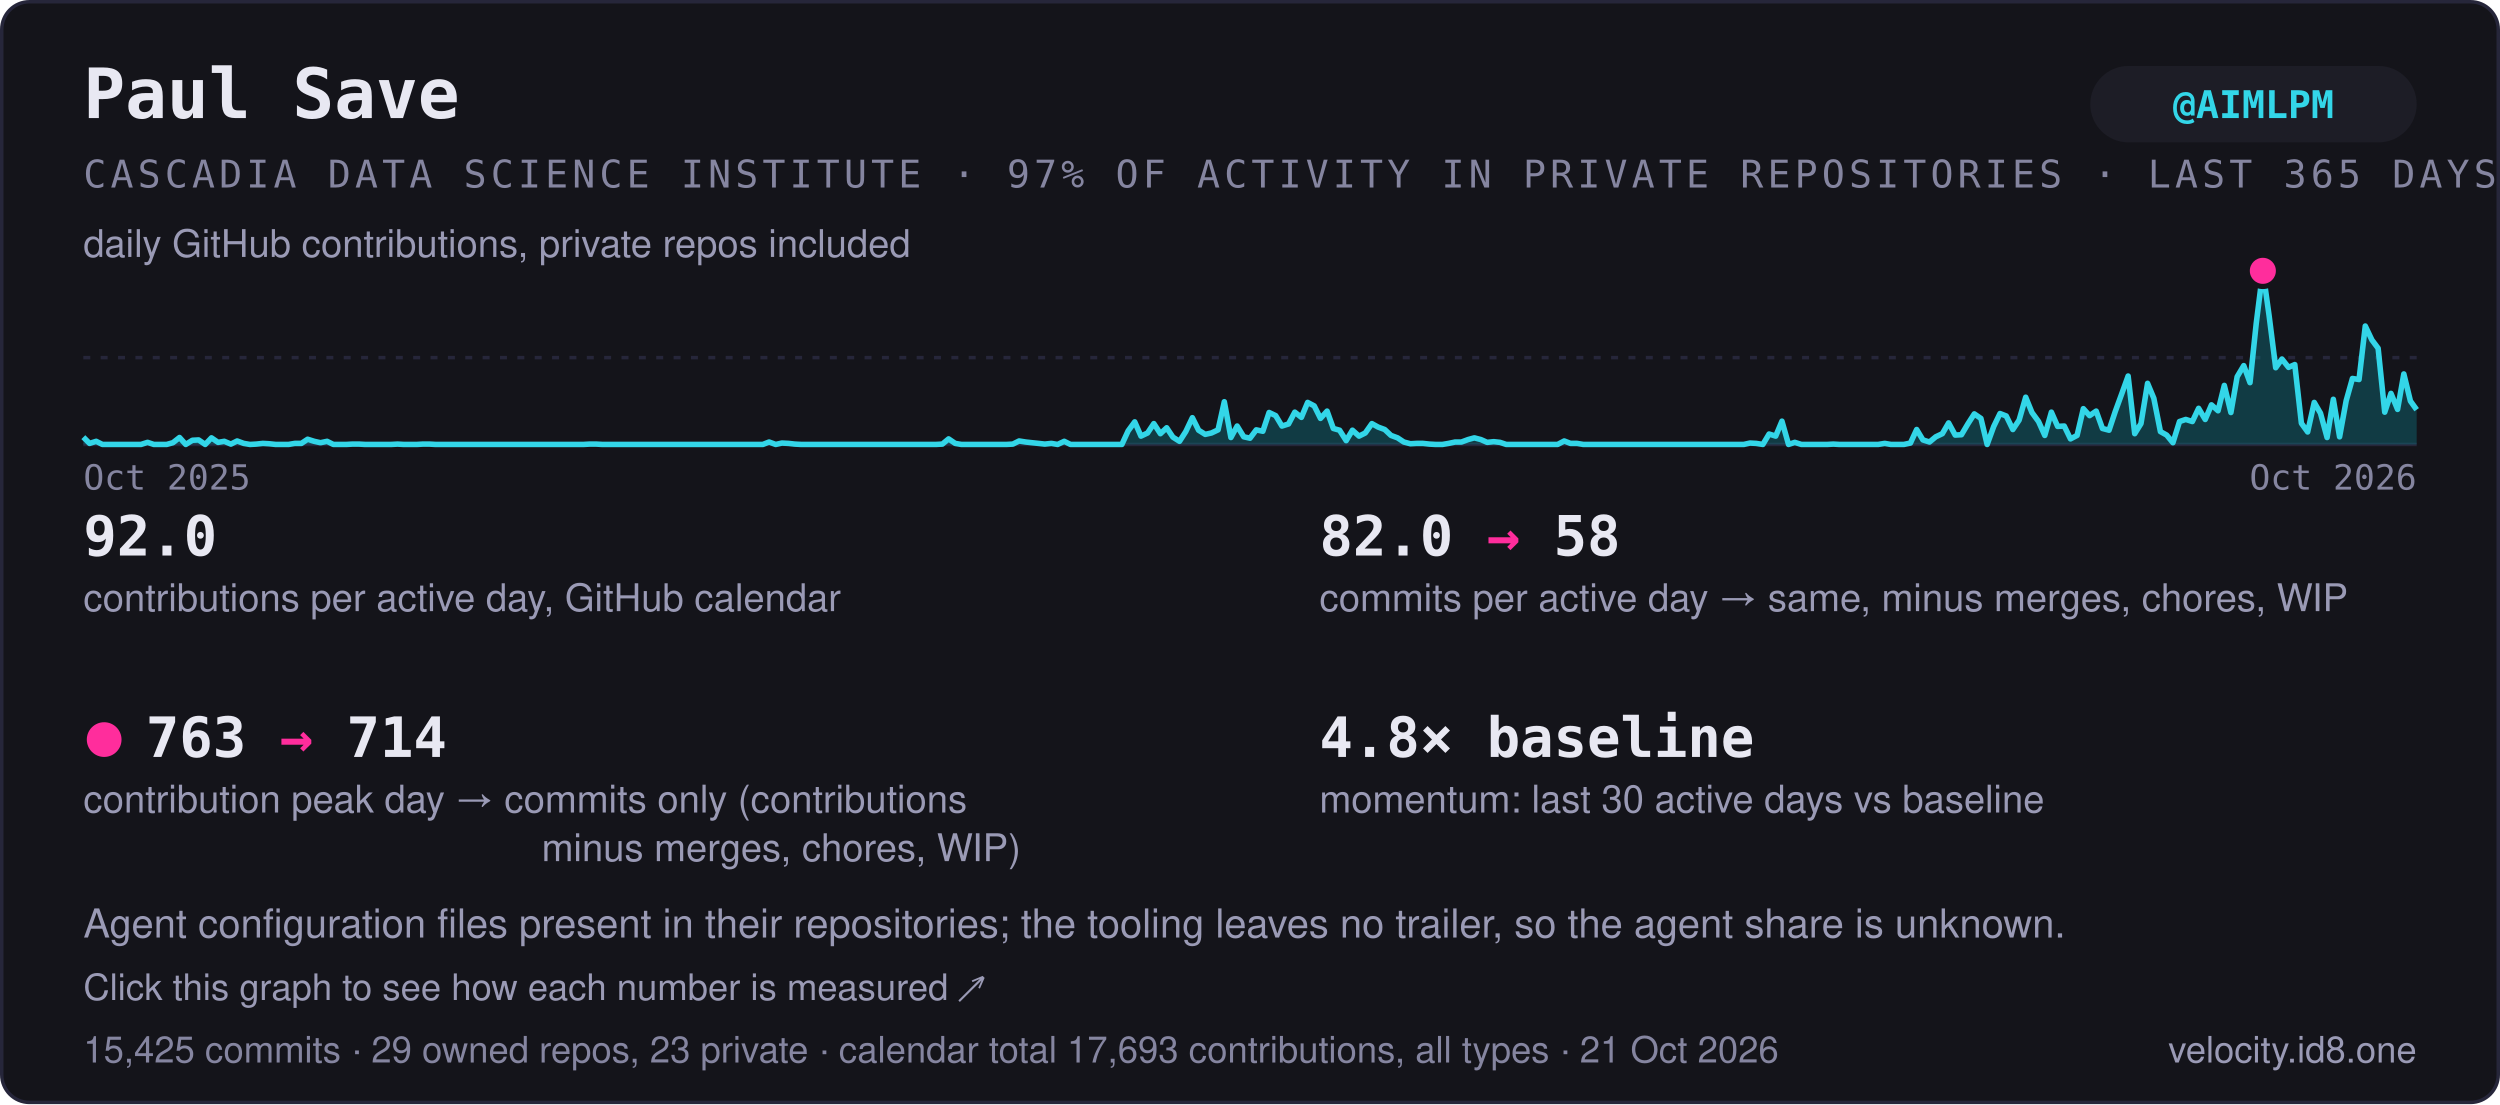
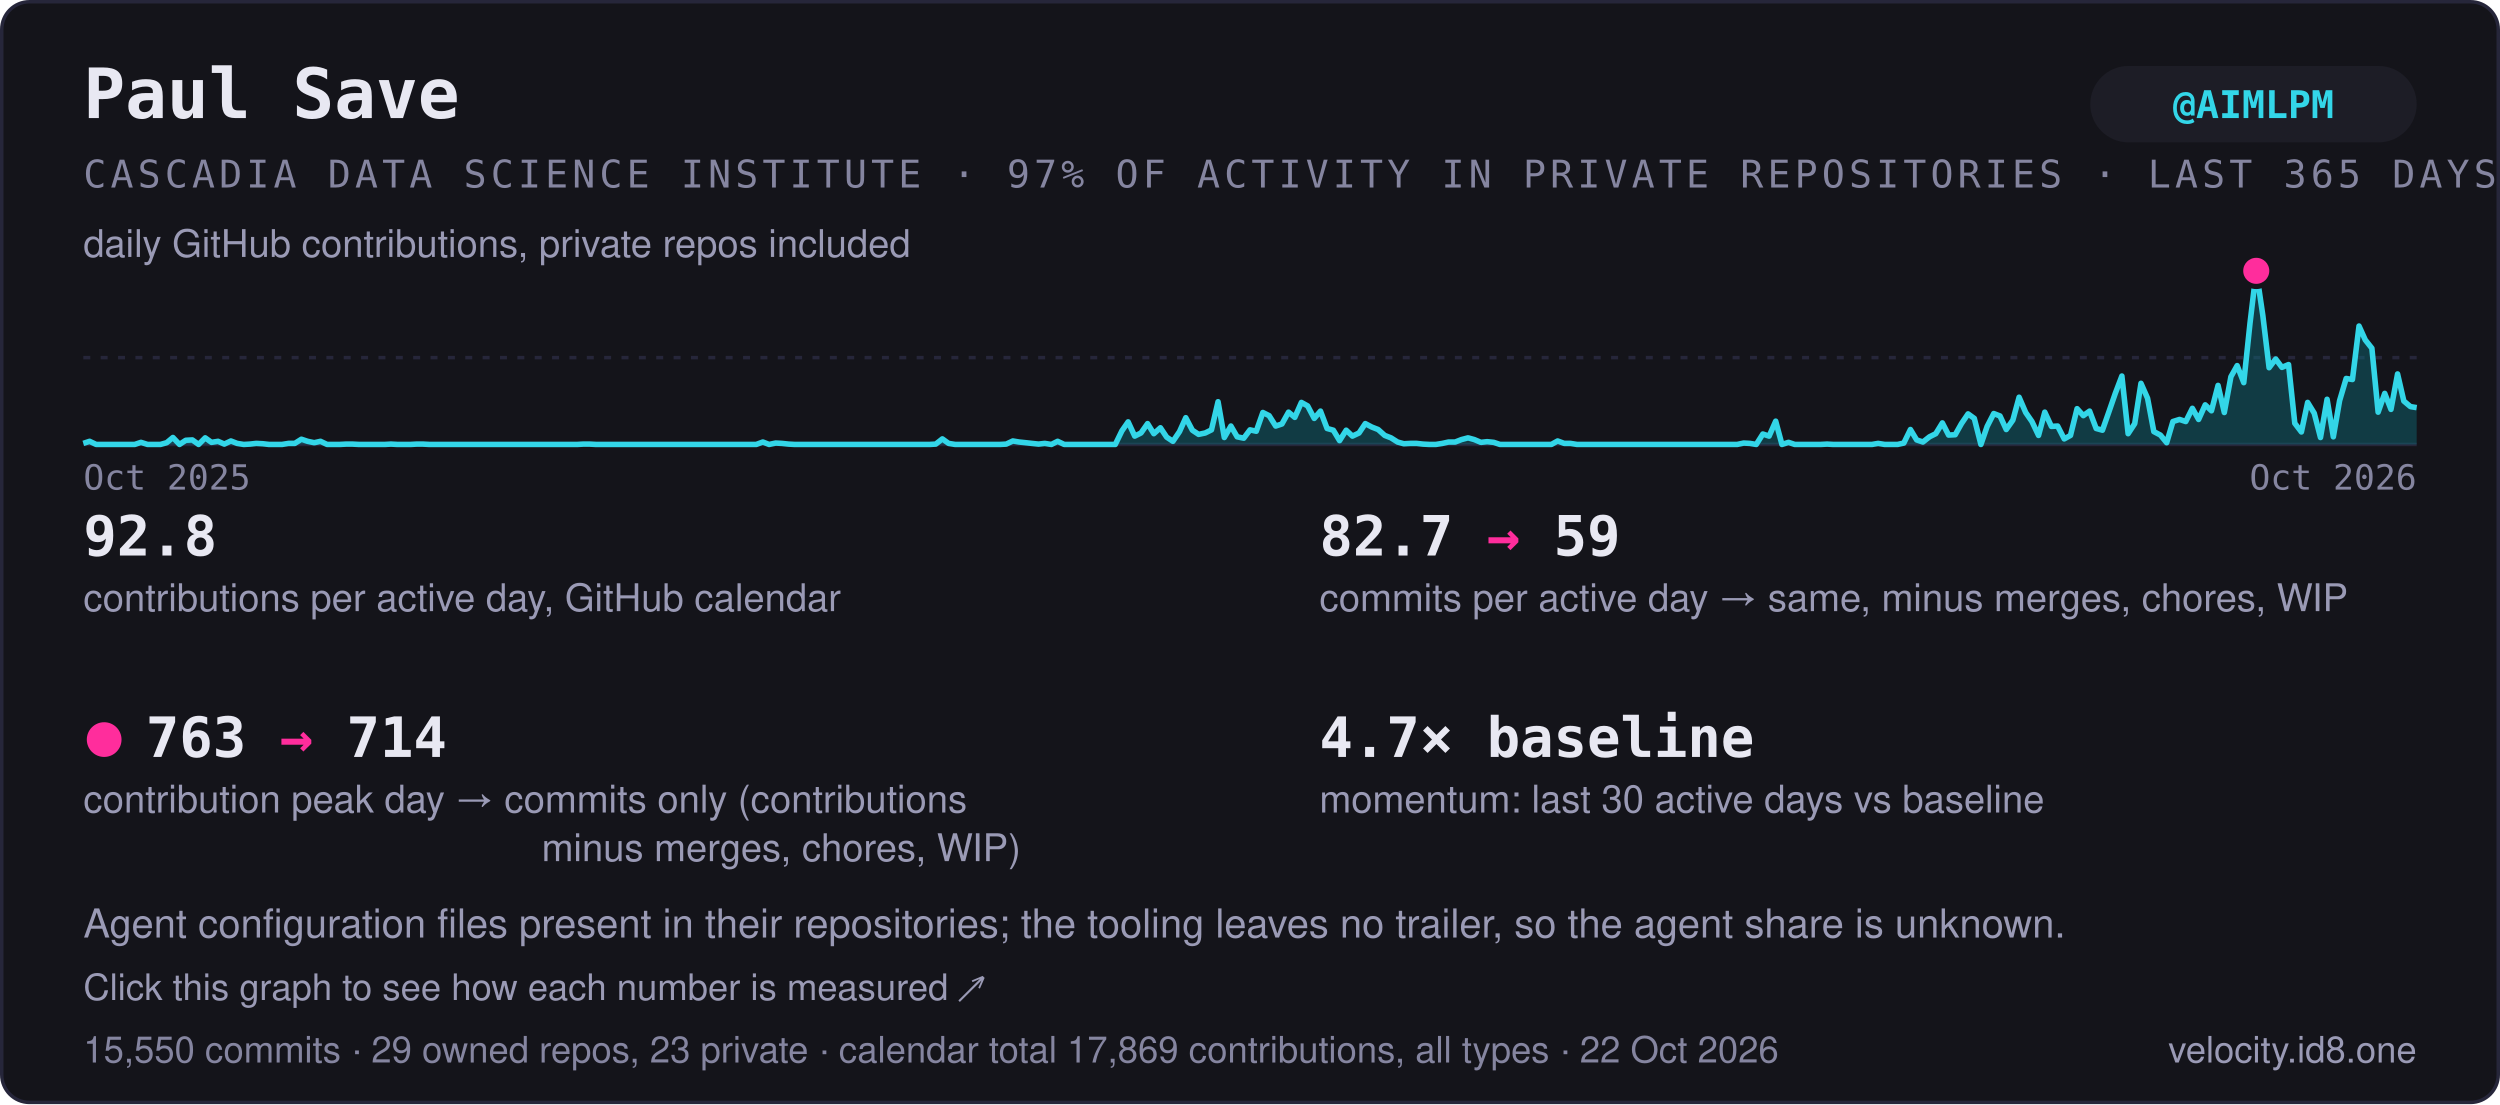
<svg xmlns="http://www.w3.org/2000/svg" width="720" height="318" viewBox="0 0 720 318" role="img" aria-label="Paul Save: Velocity Graph">
  <rect x="0.5" y="0.5" width="719" height="317" rx="8" fill="#14141A" stroke="#26263A" />
  <text x="24" y="34" font-family="Departure Mono, JetBrains Mono, ui-monospace, Menlo, monospace" font-size="20" font-weight="700" fill="#E8E8F2">Paul Save</text>
  <text x="24" y="54" font-family="Departure Mono, JetBrains Mono, ui-monospace, Menlo, monospace" font-size="11" letter-spacing="1.2" fill="#8585A0">CASCADIA DATA SCIENCE INSTITUTE · 97% OF ACTIVITY IN PRIVATE REPOSITORIES · LAST 365 DAYS</text>
  <rect x="602" y="19" width="94" height="22" rx="11" fill="#1D1D26" />
  <text x="649" y="34" text-anchor="middle" font-family="Departure Mono, JetBrains Mono, ui-monospace, Menlo, monospace" font-size="11" font-weight="600" fill="#33D6E8">@AIMLPM</text>
  <line x1="24" x2="696" y1="128" y2="128" stroke="#26263A" />
  <line x1="24" x2="696" y1="103.0" y2="103.0" stroke="#26263A" stroke-dasharray="2 3" />
-   <path d="M24.0,125.9 L25.8,127.7 L27.7,127.1 L29.5,128.0 L31.4,128.0 L33.2,128.0 L35.1,128.0 L36.9,128.0 L38.8,128.0 L40.6,128.0 L42.5,127.4 L44.3,128.0 L46.2,128.0 L48.0,128.0 L49.8,127.5 L51.7,126.0 L53.5,128.0 L55.4,126.8 L57.2,126.7 L59.1,128.0 L60.9,126.1 L62.8,127.4 L64.6,127.1 L66.5,127.9 L68.3,127.0 L70.2,127.7 L72.0,128.0 L73.8,127.9 L75.7,127.7 L77.5,127.8 L79.4,128.0 L81.2,128.0 L83.1,128.0 L84.9,127.7 L86.8,127.7 L88.6,126.5 L90.5,127.1 L92.3,127.5 L94.2,127.1 L96.0,128.0 L97.8,128.0 L99.7,128.0 L101.5,127.9 L103.4,127.9 L105.2,128.0 L107.1,128.0 L108.9,128.0 L110.8,128.0 L112.6,128.0 L114.5,127.9 L116.3,128.0 L118.2,128.0 L120.0,128.0 L121.8,127.9 L123.7,127.9 L125.5,128.0 L127.4,128.0 L129.2,128.0 L131.1,128.0 L132.9,128.0 L134.8,128.0 L136.6,128.0 L138.5,128.0 L140.3,128.0 L142.2,128.0 L144.0,128.0 L145.8,128.0 L147.7,128.0 L149.5,128.0 L151.4,128.0 L153.2,128.0 L155.1,128.0 L156.9,128.0 L158.8,128.0 L160.6,128.0 L162.5,128.0 L164.3,128.0 L166.2,128.0 L168.0,128.0 L169.8,127.9 L171.7,127.9 L173.5,128.0 L175.4,128.0 L177.2,128.0 L179.1,128.0 L180.9,128.0 L182.8,128.0 L184.6,128.0 L186.5,128.0 L188.3,128.0 L190.2,128.0 L192.0,128.0 L193.8,128.0 L195.7,128.0 L197.5,128.0 L199.4,128.0 L201.2,128.0 L203.1,128.0 L204.9,128.0 L206.8,128.0 L208.6,128.0 L210.5,128.0 L212.3,128.0 L214.2,128.0 L216.0,128.0 L217.8,128.0 L219.7,128.0 L221.5,127.3 L223.4,128.0 L225.2,127.6 L227.1,127.7 L228.9,127.9 L230.8,128.0 L232.6,128.0 L234.5,128.0 L236.3,128.0 L238.2,128.0 L240.0,128.0 L241.8,128.0 L243.7,128.0 L245.5,128.0 L247.4,128.0 L249.2,128.0 L251.1,128.0 L252.9,128.0 L254.8,128.0 L256.6,128.0 L258.5,128.0 L260.3,128.0 L262.2,128.0 L264.0,128.0 L265.8,128.0 L267.7,128.0 L269.5,128.0 L271.4,127.9 L273.2,126.4 L275.1,127.7 L276.9,128.0 L278.8,128.0 L280.6,128.0 L282.5,128.0 L284.3,128.0 L286.2,128.0 L288.0,128.0 L289.8,128.0 L291.7,127.9 L293.5,127.0 L295.4,127.3 L297.2,127.5 L299.1,127.7 L300.9,127.9 L302.8,127.7 L304.6,128.0 L306.5,127.1 L308.3,128.0 L310.2,128.0 L312.0,128.0 L313.8,128.0 L315.7,128.0 L317.5,128.0 L319.4,128.0 L321.2,128.0 L323.1,128.0 L324.9,124.1 L326.8,121.5 L328.6,125.6 L330.5,124.7 L332.3,122.0 L334.2,124.9 L336.0,123.2 L337.8,125.9 L339.7,127.1 L341.5,124.3 L343.4,120.3 L345.2,123.9 L347.1,125.1 L348.9,124.7 L350.8,123.8 L352.6,115.7 L354.5,126.0 L356.3,122.7 L358.2,125.8 L360.0,126.2 L361.8,123.8 L363.7,124.2 L365.5,118.8 L367.4,119.7 L369.2,122.7 L371.1,122.1 L372.9,118.7 L374.8,120.2 L376.6,115.9 L378.5,116.9 L380.3,120.5 L382.2,118.4 L384.0,123.4 L385.8,123.9 L387.7,126.9 L389.5,123.9 L391.4,125.6 L393.2,124.7 L395.1,122.0 L396.9,123.0 L398.8,123.7 L400.6,125.4 L402.5,126.1 L404.3,127.3 L406.2,127.8 L408.0,127.7 L409.8,127.7 L411.7,127.9 L413.5,128.0 L415.4,128.0 L417.2,127.7 L419.1,127.3 L420.9,127.3 L422.8,126.6 L424.6,126.1 L426.5,126.6 L428.3,127.4 L430.2,127.2 L432.0,127.4 L433.8,128.0 L435.7,128.0 L437.5,128.0 L439.4,128.0 L441.2,128.0 L443.1,128.0 L444.9,128.0 L446.8,128.0 L448.6,128.0 L450.5,127.0 L452.3,127.7 L454.2,127.7 L456.0,128.0 L457.8,128.0 L459.7,128.0 L461.5,128.0 L463.4,128.0 L465.2,128.0 L467.1,128.0 L468.9,128.0 L470.8,128.0 L472.6,128.0 L474.5,128.0 L476.3,128.0 L478.2,128.0 L480.0,128.0 L481.8,128.0 L483.7,128.0 L485.5,128.0 L487.4,128.0 L489.2,128.0 L491.1,128.0 L492.9,128.0 L494.8,128.0 L496.6,128.0 L498.5,128.0 L500.3,128.0 L502.2,128.0 L504.0,127.6 L505.8,127.7 L507.7,128.0 L509.5,125.0 L511.4,125.6 L513.2,121.3 L515.1,128.0 L516.9,127.4 L518.8,128.0 L520.6,128.0 L522.5,128.0 L524.3,128.0 L526.2,128.0 L528.0,127.9 L529.8,128.0 L531.7,128.0 L533.5,128.0 L535.4,128.0 L537.2,128.0 L539.1,128.0 L540.9,128.0 L542.8,127.7 L544.6,128.0 L546.5,128.0 L548.3,128.0 L550.2,127.6 L552.0,123.7 L553.8,126.7 L555.7,127.3 L557.5,125.8 L559.4,124.9 L561.2,121.8 L563.1,125.3 L564.9,125.2 L566.8,122.0 L568.6,119.2 L570.5,120.5 L572.3,128.0 L574.2,122.8 L576.0,119.1 L577.8,119.8 L579.7,123.7 L581.5,121.0 L583.4,114.4 L585.2,118.8 L587.1,121.4 L588.9,125.4 L590.8,118.7 L592.6,122.8 L594.5,122.7 L596.3,126.4 L598.2,125.4 L600.0,117.7 L601.8,119.7 L603.7,118.4 L605.5,123.4 L607.4,123.9 L609.2,118.5 L611.1,113.3 L612.9,108.3 L614.8,124.9 L616.6,122.0 L618.5,110.4 L620.3,114.7 L622.2,124.3 L624.0,125.3 L625.8,127.5 L627.7,121.4 L629.5,120.8 L631.4,121.4 L633.2,117.6 L635.1,120.8 L636.9,116.6 L638.8,118.3 L640.6,111.0 L642.5,118.8 L644.3,108.5 L646.2,105.3 L648.0,110.2 L649.8,93.1 L651.7,78.0 L653.5,90.9 L655.4,105.9 L657.2,103.4 L659.1,105.8 L660.9,105.0 L662.8,121.9 L664.6,124.4 L666.5,115.9 L668.3,119.0 L670.2,126.0 L672.0,115.0 L673.8,125.8 L675.7,115.4 L677.5,109.0 L679.4,109.3 L681.2,93.9 L683.1,97.9 L684.9,100.3 L686.8,118.7 L688.6,113.3 L690.5,117.9 L692.3,107.7 L694.2,115.5 L696.0,118.0 L696.0,128 L24,128 Z" fill="#0F6B78" fill-opacity="0.45" />
-   <path d="M24.0,125.9 L25.8,127.7 L27.7,127.1 L29.5,128.0 L31.4,128.0 L33.2,128.0 L35.1,128.0 L36.9,128.0 L38.8,128.0 L40.6,128.0 L42.5,127.4 L44.3,128.0 L46.2,128.0 L48.0,128.0 L49.8,127.5 L51.7,126.0 L53.5,128.0 L55.4,126.8 L57.2,126.7 L59.1,128.0 L60.9,126.1 L62.8,127.4 L64.6,127.1 L66.5,127.9 L68.3,127.0 L70.2,127.7 L72.0,128.0 L73.8,127.9 L75.7,127.7 L77.5,127.8 L79.4,128.0 L81.2,128.0 L83.1,128.0 L84.9,127.7 L86.8,127.7 L88.6,126.5 L90.5,127.1 L92.3,127.5 L94.2,127.1 L96.0,128.0 L97.8,128.0 L99.7,128.0 L101.5,127.9 L103.4,127.9 L105.2,128.0 L107.1,128.0 L108.9,128.0 L110.8,128.0 L112.6,128.0 L114.5,127.9 L116.3,128.0 L118.2,128.0 L120.0,128.0 L121.8,127.9 L123.7,127.9 L125.5,128.0 L127.4,128.0 L129.2,128.0 L131.1,128.0 L132.9,128.0 L134.8,128.0 L136.6,128.0 L138.5,128.0 L140.3,128.0 L142.2,128.0 L144.0,128.0 L145.8,128.0 L147.7,128.0 L149.5,128.0 L151.4,128.0 L153.2,128.0 L155.1,128.0 L156.9,128.0 L158.8,128.0 L160.6,128.0 L162.5,128.0 L164.3,128.0 L166.2,128.0 L168.0,128.0 L169.8,127.9 L171.7,127.9 L173.5,128.0 L175.4,128.0 L177.2,128.0 L179.1,128.0 L180.9,128.0 L182.8,128.0 L184.6,128.0 L186.5,128.0 L188.3,128.0 L190.2,128.0 L192.0,128.0 L193.8,128.0 L195.7,128.0 L197.5,128.0 L199.4,128.0 L201.2,128.0 L203.1,128.0 L204.9,128.0 L206.8,128.0 L208.6,128.0 L210.5,128.0 L212.3,128.0 L214.2,128.0 L216.0,128.0 L217.8,128.0 L219.7,128.0 L221.5,127.3 L223.4,128.0 L225.2,127.6 L227.1,127.7 L228.9,127.9 L230.8,128.0 L232.6,128.0 L234.5,128.0 L236.3,128.0 L238.2,128.0 L240.0,128.0 L241.8,128.0 L243.7,128.0 L245.5,128.0 L247.4,128.0 L249.2,128.0 L251.1,128.0 L252.9,128.0 L254.8,128.0 L256.6,128.0 L258.5,128.0 L260.3,128.0 L262.2,128.0 L264.0,128.0 L265.8,128.0 L267.7,128.0 L269.5,128.0 L271.4,127.9 L273.2,126.4 L275.1,127.7 L276.9,128.0 L278.8,128.0 L280.6,128.0 L282.5,128.0 L284.3,128.0 L286.2,128.0 L288.0,128.0 L289.8,128.0 L291.7,127.9 L293.5,127.0 L295.4,127.3 L297.2,127.5 L299.1,127.7 L300.9,127.9 L302.8,127.7 L304.6,128.0 L306.5,127.1 L308.3,128.0 L310.2,128.0 L312.0,128.0 L313.8,128.0 L315.7,128.0 L317.5,128.0 L319.4,128.0 L321.2,128.0 L323.1,128.0 L324.9,124.1 L326.8,121.5 L328.6,125.6 L330.5,124.7 L332.3,122.0 L334.2,124.9 L336.0,123.2 L337.8,125.9 L339.7,127.1 L341.5,124.3 L343.4,120.3 L345.2,123.9 L347.1,125.1 L348.9,124.7 L350.8,123.8 L352.6,115.7 L354.5,126.0 L356.3,122.7 L358.2,125.8 L360.0,126.2 L361.8,123.8 L363.7,124.2 L365.5,118.8 L367.4,119.7 L369.2,122.7 L371.1,122.1 L372.9,118.7 L374.8,120.2 L376.6,115.9 L378.5,116.9 L380.3,120.5 L382.2,118.4 L384.0,123.4 L385.8,123.9 L387.7,126.9 L389.5,123.9 L391.4,125.6 L393.2,124.7 L395.1,122.0 L396.9,123.0 L398.8,123.7 L400.6,125.4 L402.5,126.1 L404.3,127.3 L406.2,127.8 L408.0,127.7 L409.8,127.7 L411.7,127.9 L413.5,128.0 L415.4,128.0 L417.2,127.7 L419.1,127.3 L420.9,127.3 L422.8,126.6 L424.6,126.1 L426.5,126.6 L428.3,127.4 L430.2,127.2 L432.0,127.4 L433.8,128.0 L435.7,128.0 L437.5,128.0 L439.4,128.0 L441.2,128.0 L443.1,128.0 L444.9,128.0 L446.8,128.0 L448.6,128.0 L450.5,127.0 L452.3,127.7 L454.2,127.7 L456.0,128.0 L457.8,128.0 L459.7,128.0 L461.5,128.0 L463.4,128.0 L465.2,128.0 L467.1,128.0 L468.9,128.0 L470.8,128.0 L472.6,128.0 L474.5,128.0 L476.3,128.0 L478.2,128.0 L480.0,128.0 L481.8,128.0 L483.7,128.0 L485.5,128.0 L487.4,128.0 L489.2,128.0 L491.1,128.0 L492.9,128.0 L494.8,128.0 L496.6,128.0 L498.5,128.0 L500.3,128.0 L502.2,128.0 L504.0,127.6 L505.8,127.7 L507.7,128.0 L509.5,125.0 L511.4,125.6 L513.2,121.3 L515.1,128.0 L516.9,127.4 L518.8,128.0 L520.6,128.0 L522.5,128.0 L524.3,128.0 L526.2,128.0 L528.0,127.9 L529.8,128.0 L531.7,128.0 L533.5,128.0 L535.4,128.0 L537.2,128.0 L539.1,128.0 L540.9,128.0 L542.8,127.7 L544.6,128.0 L546.5,128.0 L548.3,128.0 L550.2,127.6 L552.0,123.7 L553.8,126.7 L555.7,127.3 L557.5,125.8 L559.4,124.9 L561.2,121.8 L563.1,125.3 L564.9,125.2 L566.8,122.0 L568.6,119.2 L570.5,120.5 L572.3,128.0 L574.2,122.8 L576.0,119.1 L577.8,119.8 L579.7,123.7 L581.5,121.0 L583.4,114.4 L585.2,118.8 L587.1,121.4 L588.9,125.4 L590.8,118.7 L592.6,122.8 L594.5,122.7 L596.3,126.4 L598.2,125.4 L600.0,117.7 L601.8,119.7 L603.7,118.4 L605.5,123.4 L607.4,123.9 L609.2,118.5 L611.1,113.3 L612.9,108.3 L614.8,124.9 L616.6,122.0 L618.5,110.4 L620.3,114.7 L622.2,124.3 L624.0,125.3 L625.8,127.5 L627.7,121.4 L629.5,120.8 L631.4,121.4 L633.2,117.6 L635.1,120.8 L636.9,116.6 L638.8,118.3 L640.6,111.0 L642.5,118.8 L644.3,108.5 L646.2,105.3 L648.0,110.2 L649.8,93.1 L651.7,78.0 L653.5,90.9 L655.4,105.9 L657.2,103.4 L659.1,105.8 L660.9,105.0 L662.8,121.9 L664.6,124.4 L666.5,115.9 L668.3,119.0 L670.2,126.0 L672.0,115.0 L673.8,125.8 L675.7,115.4 L677.5,109.0 L679.4,109.3 L681.2,93.9 L683.1,97.9 L684.9,100.3 L686.8,118.7 L688.6,113.3 L690.5,117.9 L692.3,107.7 L694.2,115.5 L696.0,118.0" fill="none" stroke="#33D6E8" stroke-width="1.6" stroke-linejoin="round" />
-   <circle cx="651.7" cy="78.0" r="4.5" fill="#FF2D9C" stroke="#14141A" stroke-width="1.5" />
+   <path d="M24.0,127.7 L25.8,127.1 L27.7,128.0 L29.5,128.0 L31.4,128.0 L33.2,128.0 L35.1,128.0 L36.9,128.0 L38.8,128.0 L40.6,127.4 L42.5,128.0 L44.3,128.0 L46.2,128.0 L48.0,127.5 L49.8,126.0 L51.7,128.0 L53.5,126.8 L55.4,126.7 L57.2,128.0 L59.1,126.1 L60.9,127.4 L62.8,127.1 L64.6,127.9 L66.5,127.0 L68.3,127.7 L70.2,128.0 L72.0,127.9 L73.8,127.7 L75.7,127.8 L77.5,128.0 L79.4,128.0 L81.2,128.0 L83.1,127.7 L84.9,127.7 L86.8,126.5 L88.6,127.1 L90.5,127.5 L92.3,127.1 L94.2,128.0 L96.0,128.0 L97.8,128.0 L99.7,127.9 L101.5,127.9 L103.4,128.0 L105.2,128.0 L107.1,128.0 L108.9,128.0 L110.8,128.0 L112.6,127.9 L114.5,128.0 L116.3,128.0 L118.2,128.0 L120.0,127.9 L121.8,127.9 L123.7,128.0 L125.5,128.0 L127.4,128.0 L129.2,128.0 L131.1,128.0 L132.9,128.0 L134.8,128.0 L136.6,128.0 L138.5,128.0 L140.3,128.0 L142.2,128.0 L144.0,128.0 L145.8,128.0 L147.7,128.0 L149.5,128.0 L151.4,128.0 L153.2,128.0 L155.1,128.0 L156.9,128.0 L158.8,128.0 L160.6,128.0 L162.5,128.0 L164.3,128.0 L166.2,128.0 L168.0,127.9 L169.8,127.9 L171.7,128.0 L173.5,128.0 L175.4,128.0 L177.2,128.0 L179.1,128.0 L180.9,128.0 L182.8,128.0 L184.6,128.0 L186.5,128.0 L188.3,128.0 L190.2,128.0 L192.0,128.0 L193.8,128.0 L195.7,128.0 L197.5,128.0 L199.4,128.0 L201.2,128.0 L203.1,128.0 L204.9,128.0 L206.8,128.0 L208.6,128.0 L210.5,128.0 L212.3,128.0 L214.2,128.0 L216.0,128.0 L217.8,128.0 L219.7,127.3 L221.5,128.0 L223.4,127.6 L225.2,127.7 L227.1,127.9 L228.9,128.0 L230.8,128.0 L232.6,128.0 L234.5,128.0 L236.3,128.0 L238.2,128.0 L240.0,128.0 L241.8,128.0 L243.7,128.0 L245.5,128.0 L247.4,128.0 L249.2,128.0 L251.1,128.0 L252.9,128.0 L254.8,128.0 L256.6,128.0 L258.5,128.0 L260.3,128.0 L262.2,128.0 L264.0,128.0 L265.8,128.0 L267.7,128.0 L269.5,127.9 L271.4,126.4 L273.2,127.7 L275.1,128.0 L276.9,128.0 L278.8,128.0 L280.6,128.0 L282.5,128.0 L284.3,128.0 L286.2,128.0 L288.0,128.0 L289.8,127.9 L291.7,127.0 L293.5,127.3 L295.4,127.5 L297.2,127.7 L299.1,127.9 L300.9,127.7 L302.8,128.0 L304.6,127.1 L306.5,128.0 L308.3,128.0 L310.2,128.0 L312.0,128.0 L313.8,128.0 L315.7,128.0 L317.5,128.0 L319.4,128.0 L321.2,128.0 L323.1,124.1 L324.9,121.5 L326.8,125.6 L328.6,124.7 L330.5,122.0 L332.3,124.9 L334.2,123.2 L336.0,125.9 L337.8,127.1 L339.7,124.3 L341.5,120.3 L343.4,123.9 L345.2,125.1 L347.1,124.7 L348.9,123.8 L350.8,115.7 L352.6,126.0 L354.5,122.7 L356.3,125.8 L358.2,126.2 L360.0,123.8 L361.8,124.2 L363.7,118.8 L365.5,119.7 L367.4,122.7 L369.2,122.1 L371.1,118.7 L372.9,120.2 L374.8,115.9 L376.6,116.9 L378.5,120.5 L380.3,118.4 L382.2,123.4 L384.0,123.9 L385.8,126.9 L387.7,123.9 L389.5,125.6 L391.4,124.7 L393.2,122.0 L395.1,123.0 L396.9,123.7 L398.8,125.4 L400.6,126.1 L402.5,127.3 L404.3,127.8 L406.2,127.7 L408.0,127.7 L409.8,127.9 L411.7,128.0 L413.5,128.0 L415.4,127.7 L417.2,127.3 L419.1,127.3 L420.9,126.6 L422.8,126.1 L424.6,126.6 L426.5,127.4 L428.3,127.2 L430.2,127.4 L432.0,128.0 L433.8,128.0 L435.7,128.0 L437.5,128.0 L439.4,128.0 L441.2,128.0 L443.1,128.0 L444.9,128.0 L446.8,128.0 L448.6,127.0 L450.5,127.7 L452.3,127.7 L454.2,128.0 L456.0,128.0 L457.8,128.0 L459.7,128.0 L461.5,128.0 L463.4,128.0 L465.2,128.0 L467.1,128.0 L468.9,128.0 L470.8,128.0 L472.6,128.0 L474.5,128.0 L476.3,128.0 L478.2,128.0 L480.0,128.0 L481.8,128.0 L483.7,128.0 L485.5,128.0 L487.4,128.0 L489.2,128.0 L491.1,128.0 L492.9,128.0 L494.8,128.0 L496.6,128.0 L498.5,128.0 L500.3,128.0 L502.2,127.6 L504.0,127.7 L505.8,128.0 L507.7,125.0 L509.5,125.6 L511.4,121.3 L513.2,128.0 L515.1,127.4 L516.9,128.0 L518.8,128.0 L520.6,128.0 L522.5,128.0 L524.3,128.0 L526.2,127.9 L528.0,128.0 L529.8,128.0 L531.7,128.0 L533.5,128.0 L535.4,128.0 L537.2,128.0 L539.1,128.0 L540.9,127.7 L542.8,128.0 L544.6,128.0 L546.5,128.0 L548.3,127.6 L550.2,123.7 L552.0,126.7 L553.8,127.3 L555.7,125.8 L557.5,124.9 L559.4,121.8 L561.2,125.3 L563.1,125.2 L564.9,122.0 L566.8,119.2 L568.6,120.5 L570.5,128.0 L572.3,122.8 L574.2,119.1 L576.0,119.8 L577.8,123.7 L579.7,121.0 L581.5,114.4 L583.4,118.8 L585.2,121.4 L587.1,125.4 L588.9,118.7 L590.8,122.8 L592.6,122.7 L594.5,126.4 L596.3,125.4 L598.2,117.7 L600.0,119.7 L601.8,118.4 L603.7,123.4 L605.5,123.9 L607.4,118.5 L609.2,113.3 L611.1,108.3 L612.9,124.9 L614.8,122.0 L616.6,110.4 L618.5,114.7 L620.3,124.3 L622.2,125.3 L624.0,127.5 L625.8,121.4 L627.7,120.8 L629.5,121.4 L631.4,117.6 L633.2,120.8 L635.1,116.6 L636.9,118.3 L638.8,111.0 L640.6,118.8 L642.5,108.5 L644.3,105.3 L646.2,110.2 L648.0,93.1 L649.8,78.0 L651.7,90.9 L653.5,105.9 L655.4,103.4 L657.2,105.8 L659.1,105.0 L660.9,121.9 L662.8,124.4 L664.6,115.9 L666.5,119.0 L668.3,126.0 L670.2,115.0 L672.0,125.8 L673.8,115.4 L675.7,109.0 L677.5,109.3 L679.4,93.9 L681.2,97.9 L683.1,100.3 L684.9,118.7 L686.8,113.3 L688.6,117.9 L690.5,107.7 L692.3,115.5 L694.2,117.1 L696.0,117.4 L696.0,128 L24,128 Z" fill="#0F6B78" fill-opacity="0.45" />
+   <path d="M24.0,127.7 L25.8,127.1 L27.7,128.0 L29.5,128.0 L31.4,128.0 L33.2,128.0 L35.1,128.0 L36.9,128.0 L38.8,128.0 L40.6,127.4 L42.5,128.0 L44.3,128.0 L46.2,128.0 L48.0,127.5 L49.8,126.0 L51.7,128.0 L53.5,126.8 L55.4,126.7 L57.2,128.0 L59.1,126.1 L60.9,127.4 L62.8,127.1 L64.6,127.9 L66.5,127.0 L68.3,127.7 L70.2,128.0 L72.0,127.9 L73.8,127.7 L75.7,127.8 L77.5,128.0 L79.4,128.0 L81.2,128.0 L83.1,127.7 L84.9,127.7 L86.8,126.5 L88.6,127.1 L90.5,127.5 L92.3,127.1 L94.2,128.0 L96.0,128.0 L97.8,128.0 L99.7,127.9 L101.5,127.9 L103.4,128.0 L105.2,128.0 L107.1,128.0 L108.9,128.0 L110.8,128.0 L112.6,127.9 L114.5,128.0 L116.3,128.0 L118.2,128.0 L120.0,127.9 L121.8,127.9 L123.7,128.0 L125.5,128.0 L127.4,128.0 L129.2,128.0 L131.1,128.0 L132.9,128.0 L134.8,128.0 L136.6,128.0 L138.5,128.0 L140.3,128.0 L142.2,128.0 L144.0,128.0 L145.8,128.0 L147.7,128.0 L149.5,128.0 L151.4,128.0 L153.2,128.0 L155.1,128.0 L156.9,128.0 L158.8,128.0 L160.6,128.0 L162.5,128.0 L164.3,128.0 L166.2,128.0 L168.0,127.9 L169.8,127.9 L171.7,128.0 L173.5,128.0 L175.4,128.0 L177.2,128.0 L179.1,128.0 L180.9,128.0 L182.8,128.0 L184.6,128.0 L186.5,128.0 L188.3,128.0 L190.2,128.0 L192.0,128.0 L193.8,128.0 L195.7,128.0 L197.5,128.0 L199.4,128.0 L201.2,128.0 L203.1,128.0 L204.9,128.0 L206.8,128.0 L208.6,128.0 L210.5,128.0 L212.3,128.0 L214.2,128.0 L216.0,128.0 L217.8,128.0 L219.7,127.3 L221.5,128.0 L223.4,127.6 L225.2,127.7 L227.1,127.9 L228.9,128.0 L230.8,128.0 L232.6,128.0 L234.5,128.0 L236.3,128.0 L238.2,128.0 L240.0,128.0 L241.8,128.0 L243.7,128.0 L245.5,128.0 L247.4,128.0 L249.2,128.0 L251.1,128.0 L252.9,128.0 L254.8,128.0 L256.6,128.0 L258.5,128.0 L260.3,128.0 L262.2,128.0 L264.0,128.0 L265.8,128.0 L267.7,128.0 L269.5,127.9 L271.4,126.4 L273.2,127.7 L275.1,128.0 L276.9,128.0 L278.8,128.0 L280.6,128.0 L282.5,128.0 L284.3,128.0 L286.2,128.0 L288.0,128.0 L289.8,127.9 L291.7,127.0 L293.5,127.3 L295.4,127.5 L297.2,127.7 L299.1,127.9 L300.9,127.7 L302.8,128.0 L304.6,127.1 L306.5,128.0 L308.3,128.0 L310.2,128.0 L312.0,128.0 L313.8,128.0 L315.7,128.0 L317.5,128.0 L319.4,128.0 L321.2,128.0 L323.1,124.1 L324.9,121.5 L326.8,125.6 L328.6,124.7 L330.5,122.0 L332.3,124.9 L334.2,123.2 L336.0,125.9 L337.8,127.1 L339.7,124.3 L341.5,120.3 L343.4,123.9 L345.2,125.1 L347.1,124.7 L348.9,123.8 L350.8,115.7 L352.6,126.0 L354.5,122.7 L356.3,125.8 L358.2,126.2 L360.0,123.8 L361.8,124.2 L363.7,118.8 L365.5,119.7 L367.4,122.7 L369.2,122.1 L371.1,118.7 L372.9,120.2 L374.8,115.9 L376.6,116.9 L378.5,120.5 L380.3,118.4 L382.2,123.4 L384.0,123.9 L385.8,126.9 L387.7,123.9 L389.5,125.6 L391.4,124.7 L393.2,122.0 L395.1,123.0 L396.9,123.7 L398.8,125.4 L400.6,126.1 L402.5,127.3 L404.3,127.8 L406.2,127.7 L408.0,127.7 L409.8,127.9 L411.7,128.0 L413.5,128.0 L415.4,127.7 L417.2,127.3 L419.1,127.3 L420.9,126.6 L422.8,126.1 L424.6,126.6 L426.5,127.4 L428.3,127.2 L430.2,127.4 L432.0,128.0 L433.8,128.0 L435.7,128.0 L437.5,128.0 L439.4,128.0 L441.2,128.0 L443.1,128.0 L444.9,128.0 L446.8,128.0 L448.6,127.0 L450.5,127.7 L452.3,127.7 L454.2,128.0 L456.0,128.0 L457.8,128.0 L459.7,128.0 L461.5,128.0 L463.4,128.0 L465.2,128.0 L467.1,128.0 L468.9,128.0 L470.8,128.0 L472.6,128.0 L474.5,128.0 L476.3,128.0 L478.2,128.0 L480.0,128.0 L481.8,128.0 L483.7,128.0 L485.5,128.0 L487.4,128.0 L489.2,128.0 L491.1,128.0 L492.9,128.0 L494.8,128.0 L496.6,128.0 L498.5,128.0 L500.3,128.0 L502.2,127.6 L504.0,127.7 L505.8,128.0 L507.7,125.0 L509.5,125.6 L511.4,121.3 L513.2,128.0 L515.1,127.4 L516.9,128.0 L518.8,128.0 L520.6,128.0 L522.5,128.0 L524.3,128.0 L526.2,127.9 L528.0,128.0 L529.8,128.0 L531.7,128.0 L533.5,128.0 L535.4,128.0 L537.2,128.0 L539.1,128.0 L540.9,127.7 L542.8,128.0 L544.6,128.0 L546.5,128.0 L548.3,127.6 L550.2,123.7 L552.0,126.7 L553.8,127.3 L555.7,125.8 L557.5,124.9 L559.4,121.8 L561.2,125.3 L563.1,125.2 L564.9,122.0 L566.8,119.2 L568.6,120.5 L570.5,128.0 L572.3,122.8 L574.2,119.1 L576.0,119.8 L577.8,123.7 L579.7,121.0 L581.5,114.4 L583.4,118.8 L585.2,121.4 L587.1,125.4 L588.9,118.7 L590.8,122.8 L592.6,122.7 L594.5,126.4 L596.3,125.4 L598.2,117.7 L600.0,119.7 L601.8,118.4 L603.7,123.4 L605.5,123.9 L607.4,118.5 L609.2,113.3 L611.1,108.3 L612.9,124.9 L614.8,122.0 L616.6,110.4 L618.5,114.7 L620.3,124.3 L622.2,125.3 L624.0,127.5 L625.8,121.4 L627.7,120.8 L629.5,121.4 L631.4,117.6 L633.2,120.8 L635.1,116.6 L636.9,118.3 L638.8,111.0 L640.6,118.8 L642.5,108.5 L644.3,105.3 L646.2,110.2 L648.0,93.1 L649.8,78.0 L651.7,90.9 L653.5,105.9 L655.4,103.4 L657.2,105.8 L659.1,105.0 L660.9,121.9 L662.8,124.4 L664.6,115.9 L666.5,119.0 L668.3,126.0 L670.2,115.0 L672.0,125.8 L673.8,115.4 L675.7,109.0 L677.5,109.3 L679.4,93.9 L681.2,97.9 L683.1,100.3 L684.9,118.7 L686.8,113.3 L688.6,117.9 L690.5,107.7 L692.3,115.5 L694.2,117.1 L696.0,117.4" fill="none" stroke="#33D6E8" stroke-width="1.6" stroke-linejoin="round" />
+   <circle cx="649.8" cy="78.0" r="4.5" fill="#FF2D9C" stroke="#14141A" stroke-width="1.5" />
  <text x="24" y="141" font-family="Departure Mono, JetBrains Mono, ui-monospace, Menlo, monospace" font-size="10" fill="#8585A0">Oct 2025</text>
  <text x="696" y="141" text-anchor="end" font-family="Departure Mono, JetBrains Mono, ui-monospace, Menlo, monospace" font-size="10" fill="#8585A0">Oct 2026</text>
  <text x="24" y="74" font-family="-apple-system, BlinkMacSystemFont, 'Segoe UI', Helvetica, Arial, sans-serif" font-size="11" fill="#9A9AB5">daily GitHub contributions, private repos included</text>
-   <text x="24" y="160" font-family="Departure Mono, JetBrains Mono, ui-monospace, Menlo, monospace" font-size="16" font-weight="600" fill="#E8E8F2">92.0</text>
+   <text x="24" y="160" font-family="Departure Mono, JetBrains Mono, ui-monospace, Menlo, monospace" font-size="16" font-weight="600" fill="#E8E8F2">92.8</text>
  <text x="24" y="176" font-family="-apple-system, BlinkMacSystemFont, 'Segoe UI', Helvetica, Arial, sans-serif" font-size="11" fill="#9A9AB5">contributions per active day, GitHub calendar</text>
-   <text x="380" y="160" font-family="Departure Mono, JetBrains Mono, ui-monospace, Menlo, monospace" font-size="16" font-weight="600" fill="#E8E8F2">82.0 <tspan fill="#FF2D9C">→</tspan> 58</text>
+   <text x="380" y="160" font-family="Departure Mono, JetBrains Mono, ui-monospace, Menlo, monospace" font-size="16" font-weight="600" fill="#E8E8F2">82.7 <tspan fill="#FF2D9C">→</tspan> 59</text>
  <text x="380" y="176" font-family="-apple-system, BlinkMacSystemFont, 'Segoe UI', Helvetica, Arial, sans-serif" font-size="11" fill="#9A9AB5">commits per active day → same, minus merges, chores, WIP</text>
  <circle cx="30" cy="213" r="5" fill="#FF2D9C" />
  <text x="42" y="218" font-family="Departure Mono, JetBrains Mono, ui-monospace, Menlo, monospace" font-size="16" font-weight="600" fill="#E8E8F2">763 <tspan fill="#FF2D9C">→</tspan> 714</text>
  <text x="24" y="234" font-family="-apple-system, BlinkMacSystemFont, 'Segoe UI', Helvetica, Arial, sans-serif" font-size="11" fill="#9A9AB5">contribution peak day → commits only (contributions</text>
  <text x="156" y="248" font-family="-apple-system, BlinkMacSystemFont, 'Segoe UI', Helvetica, Arial, sans-serif" font-size="11" fill="#9A9AB5">minus merges, chores, WIP)</text>
-   <text x="380" y="218" font-family="Departure Mono, JetBrains Mono, ui-monospace, Menlo, monospace" font-size="16" font-weight="600" fill="#E8E8F2">4.8× baseline</text>
+   <text x="380" y="218" font-family="Departure Mono, JetBrains Mono, ui-monospace, Menlo, monospace" font-size="16" font-weight="600" fill="#E8E8F2">4.7× baseline</text>
  <text x="380" y="234" font-family="-apple-system, BlinkMacSystemFont, 'Segoe UI', Helvetica, Arial, sans-serif" font-size="11" fill="#9A9AB5">momentum: last 30 active days vs baseline</text>
  <text x="24" y="270" font-family="-apple-system, BlinkMacSystemFont, 'Segoe UI', Helvetica, Arial, sans-serif" font-size="11.5" fill="#9A9AB5">Agent configuration files present in their repositories; the tooling leaves no trailer, so the agent share is unknown.</text>
  <text x="24" y="288" font-family="-apple-system, BlinkMacSystemFont, 'Segoe UI', Helvetica, Arial, sans-serif" font-size="10.5" fill="#9A9AB5">Click this graph to see how each number is measured ↗</text>
-   <text x="24" y="306" font-family="-apple-system, BlinkMacSystemFont, 'Segoe UI', Helvetica, Arial, sans-serif" font-size="10.5" fill="#8585A0">15,425 commits · 29 owned repos, 23 private · calendar total 17,693 contributions, all types · 21 Oct 2026</text>
+   <text x="24" y="306" font-family="-apple-system, BlinkMacSystemFont, 'Segoe UI', Helvetica, Arial, sans-serif" font-size="10.5" fill="#8585A0">15,550 commits · 29 owned repos, 23 private · calendar total 17,869 contributions, all types · 22 Oct 2026</text>
  <text x="696" y="306" text-anchor="end" font-family="-apple-system, BlinkMacSystemFont, 'Segoe UI', Helvetica, Arial, sans-serif" font-size="10.5" fill="#9A9AB5">velocity.id8.one</text>
</svg>
